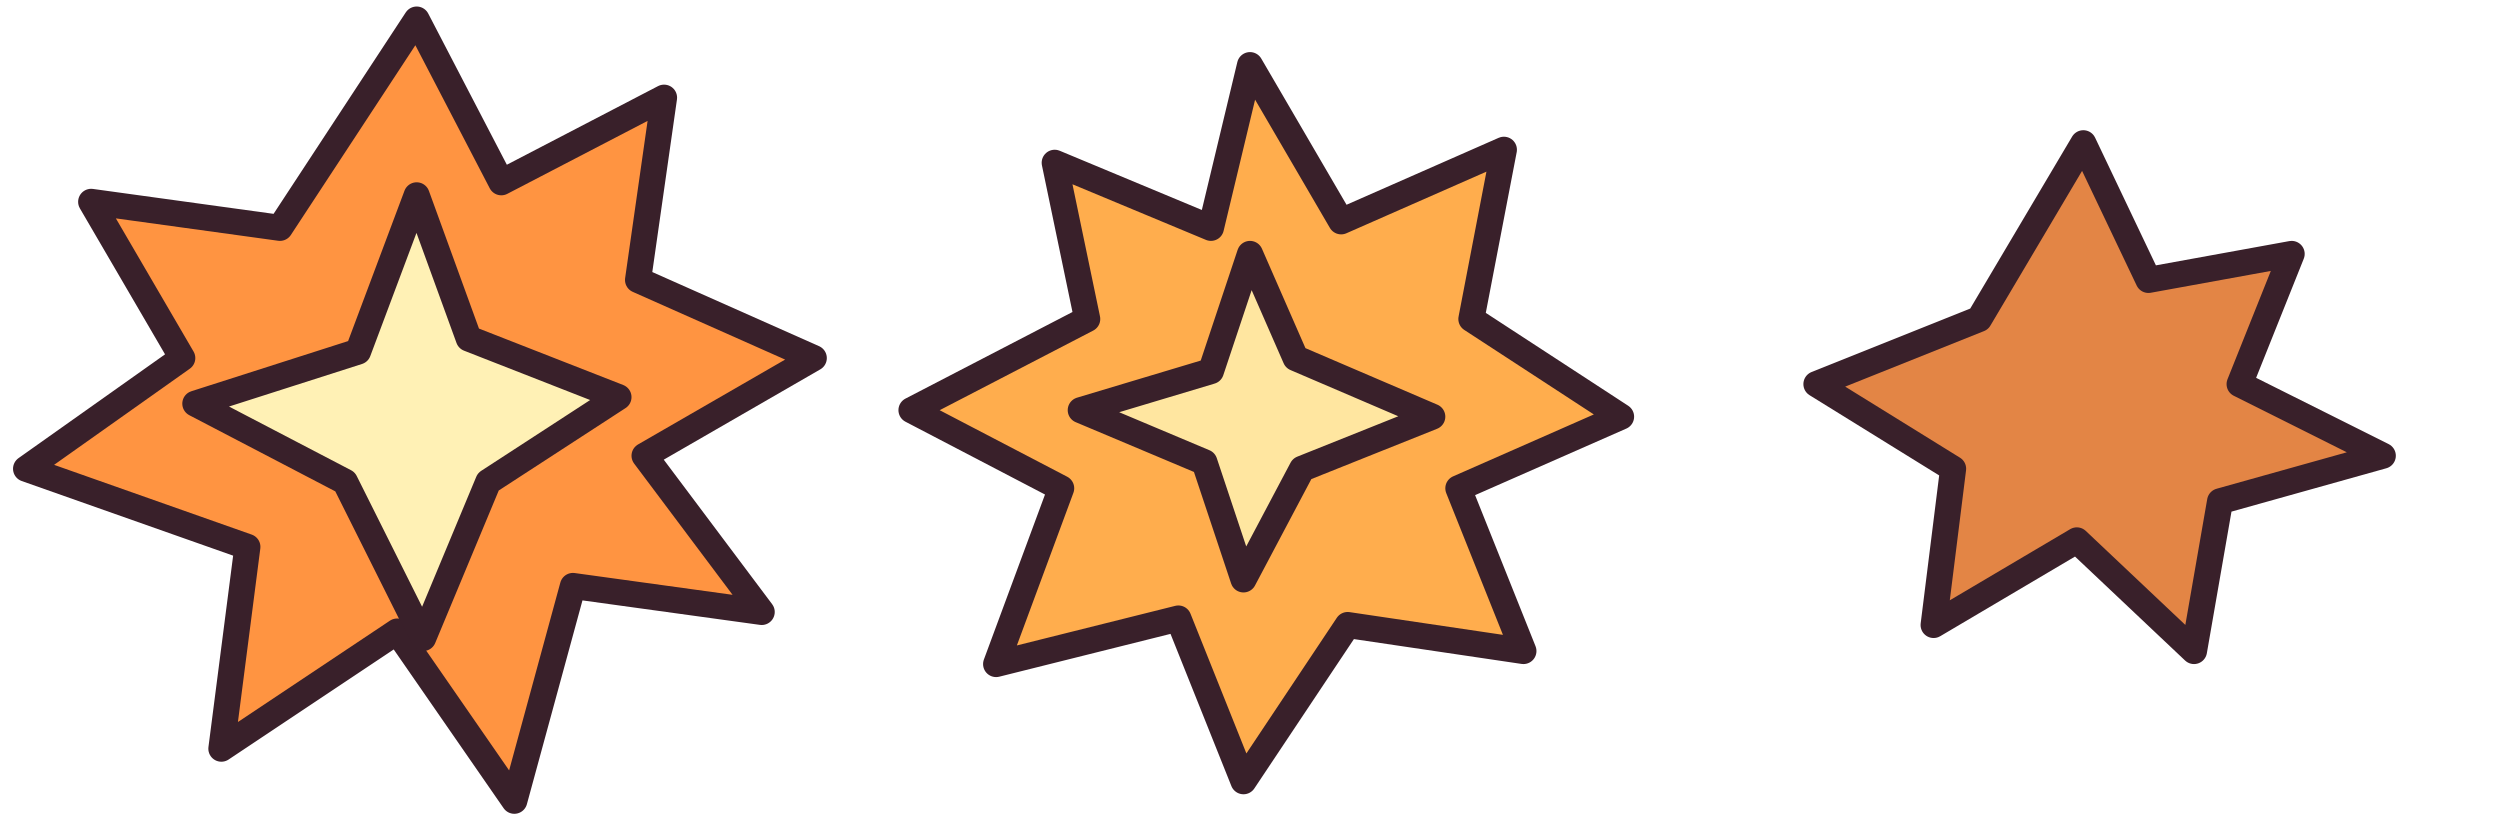
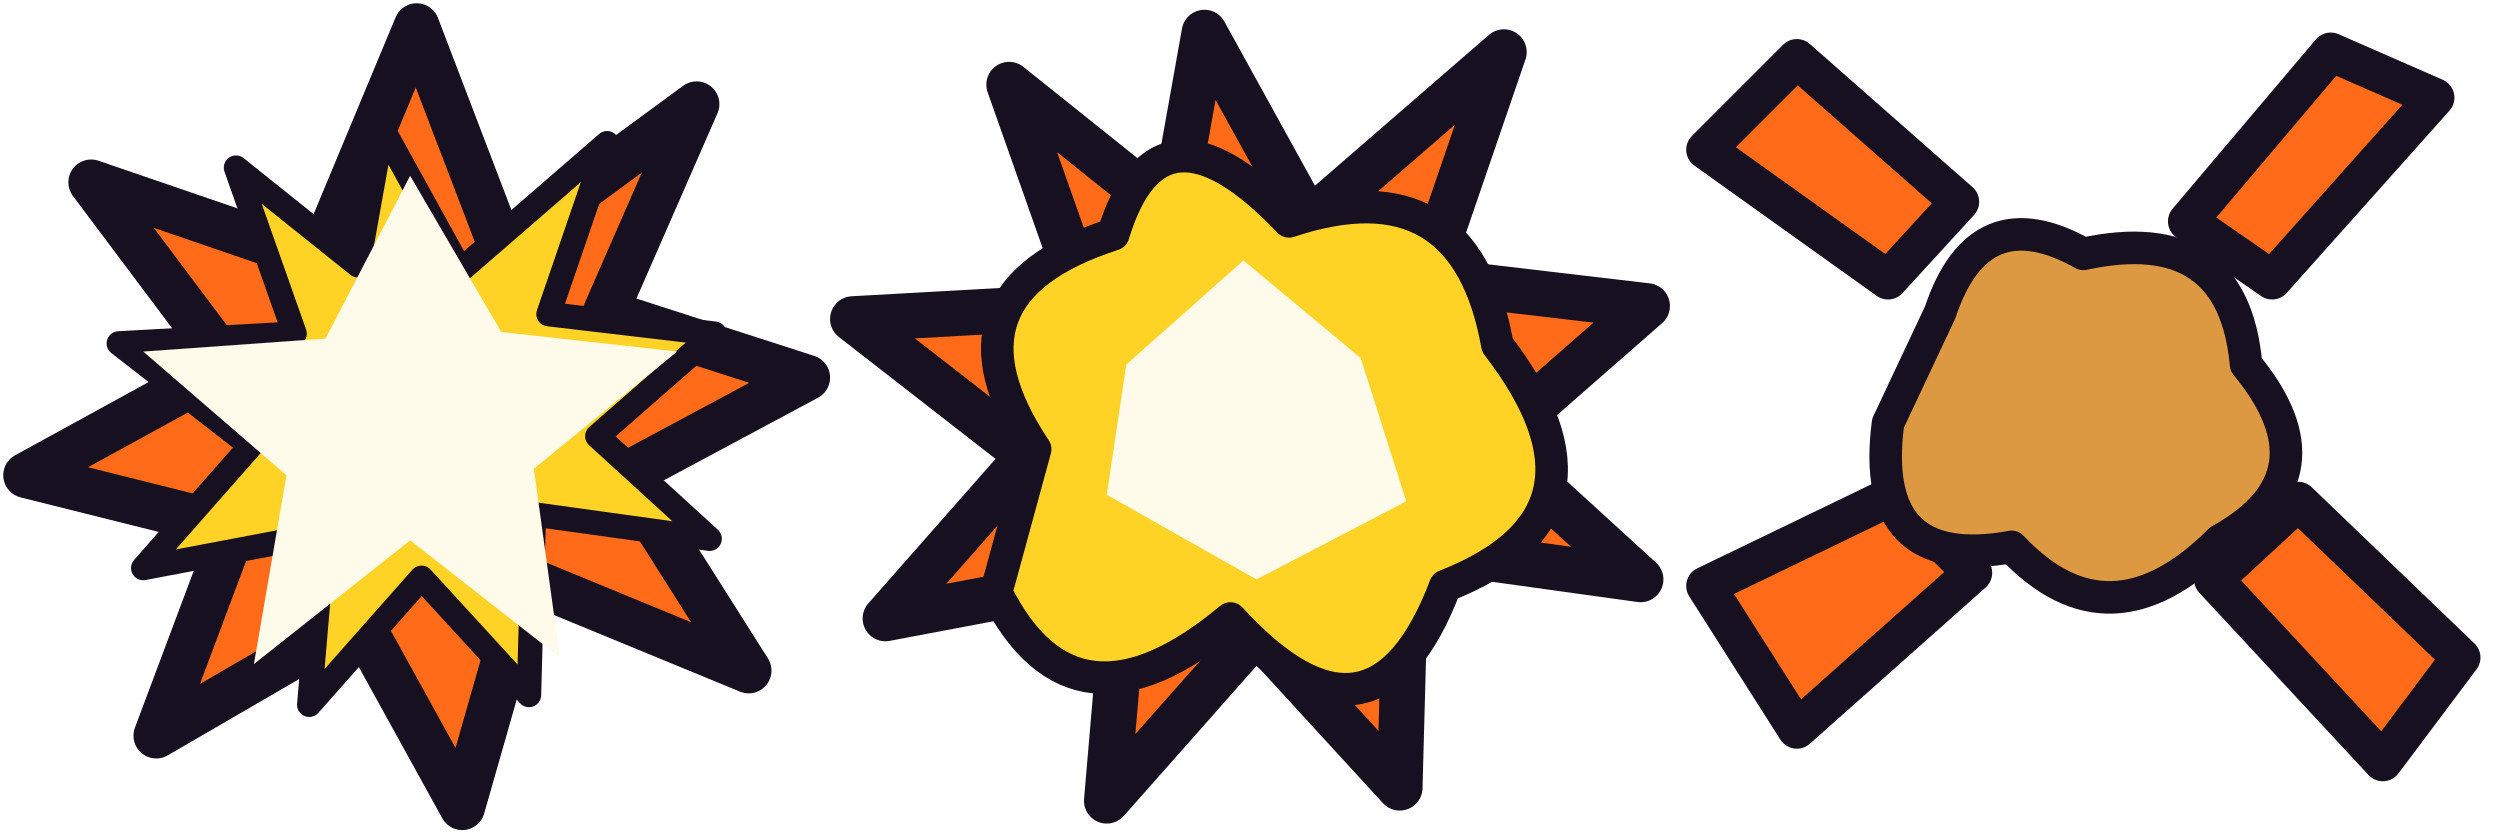
<svg xmlns="http://www.w3.org/2000/svg" width="384" height="128" viewBox="0 0 384 128">
-   <g stroke="#39202a" stroke-width="4" stroke-linejoin="round">
-     <path fill="#ff9441" d="m64 3 13 25 25-13-4 28 27 12-26 15 18 24-29-4-9 33-18-26-27 18 4-31L4 72l24-17-14-24 29 4Z" />
-     <path fill="#fff1b5" d="m64 30 8 22 23 9-20 13-10 24-12-24-23-12 25-8Z" />
-     <path fill="#ffad4d" d="m192 10 14 24 25-11-5 26 23 15-25 11 10 25-27-4-16 24-10-25-28 7 10-27-23-12 27-14-5-24 24 10Z" />
-     <path fill="#ffe6a0" d="m192 39 7 16 21 9-20 8-9 17-6-18-19-8 20-6Z" />
-     <path fill="#e38545" d="m320 22 10 21 22-4-8 20 22 11-25 7-4 23-18-17-22 13 3-24-21-13 25-10Z" />
+   <g transform="translate(0 0)" stroke="#171020" stroke-width="7" stroke-linejoin="round" stroke-linecap="round">
+     <path d="M64 4 77 38 107 16 93 48 124 58 96 73 115 103 81 89 71 124 55 95 24 113 36 81 4 73 35 56 14 28 49 40Z" fill="#ff6b19" />
+     <path d="M57 5 73 34 103 8 91 43 125 47 101 68 124 89 88 84 87 121 65 97 42 123 45 88 8 95 30 70 3 49 39 47 27 13 52 33Z" fill="#ffd326" transform="translate(16 16) scale(.75)" stroke-width="5" />
+     <path d="M63 27 77 51 104 54 82 72 86 101 63 83 39 102 44 73 22 54 50 52Z" fill="#fffbea" stroke="none" />
+   </g>
+   <g transform="translate(128 0)" stroke="#171020" stroke-width="7" stroke-linejoin="round" stroke-linecap="round">
+     <path d="M57 5 73 34 103 8 91 43 125 47 101 68 124 89 88 84 87 121 65 97 42 123 45 88 8 95 30 70 3 49 39 47 27 13 52 33Z" fill="#ff6b19" />
+     <path d="M31 69 Q15 45 43 36 Q50 13 70 34 Q97 25 102 53 Q122 79 94 90 Q83 119 61 95 Q37 115 25 91Z" fill="#ffd326" stroke-width="5" />
+     <path d="M45 56 63 40 81 55 88 77 65 89 42 76Z" fill="#fffbea" stroke="none" />
+   </g>
+   <g transform="translate(256 0)" stroke="#171020" stroke-width="7" stroke-linejoin="round" stroke-linecap="round">
+     <path d="m20 9 25 22-11 12L6 23Zm82-1L80 34l13 9 25-28ZM6 90l29-14 12 12-27 24Zm78-1 13-12 25 24-12 16Z" fill="#ff6b19" stroke-width="6" />
+     <path d="M42 48 Q48 30 64 39 Q87 34 89 56 Q103 73 85 83 Q68 100 53 84 Q31 88 34 65Z" fill="#dd9941" stroke-width="5" />
  </g>
</svg>
